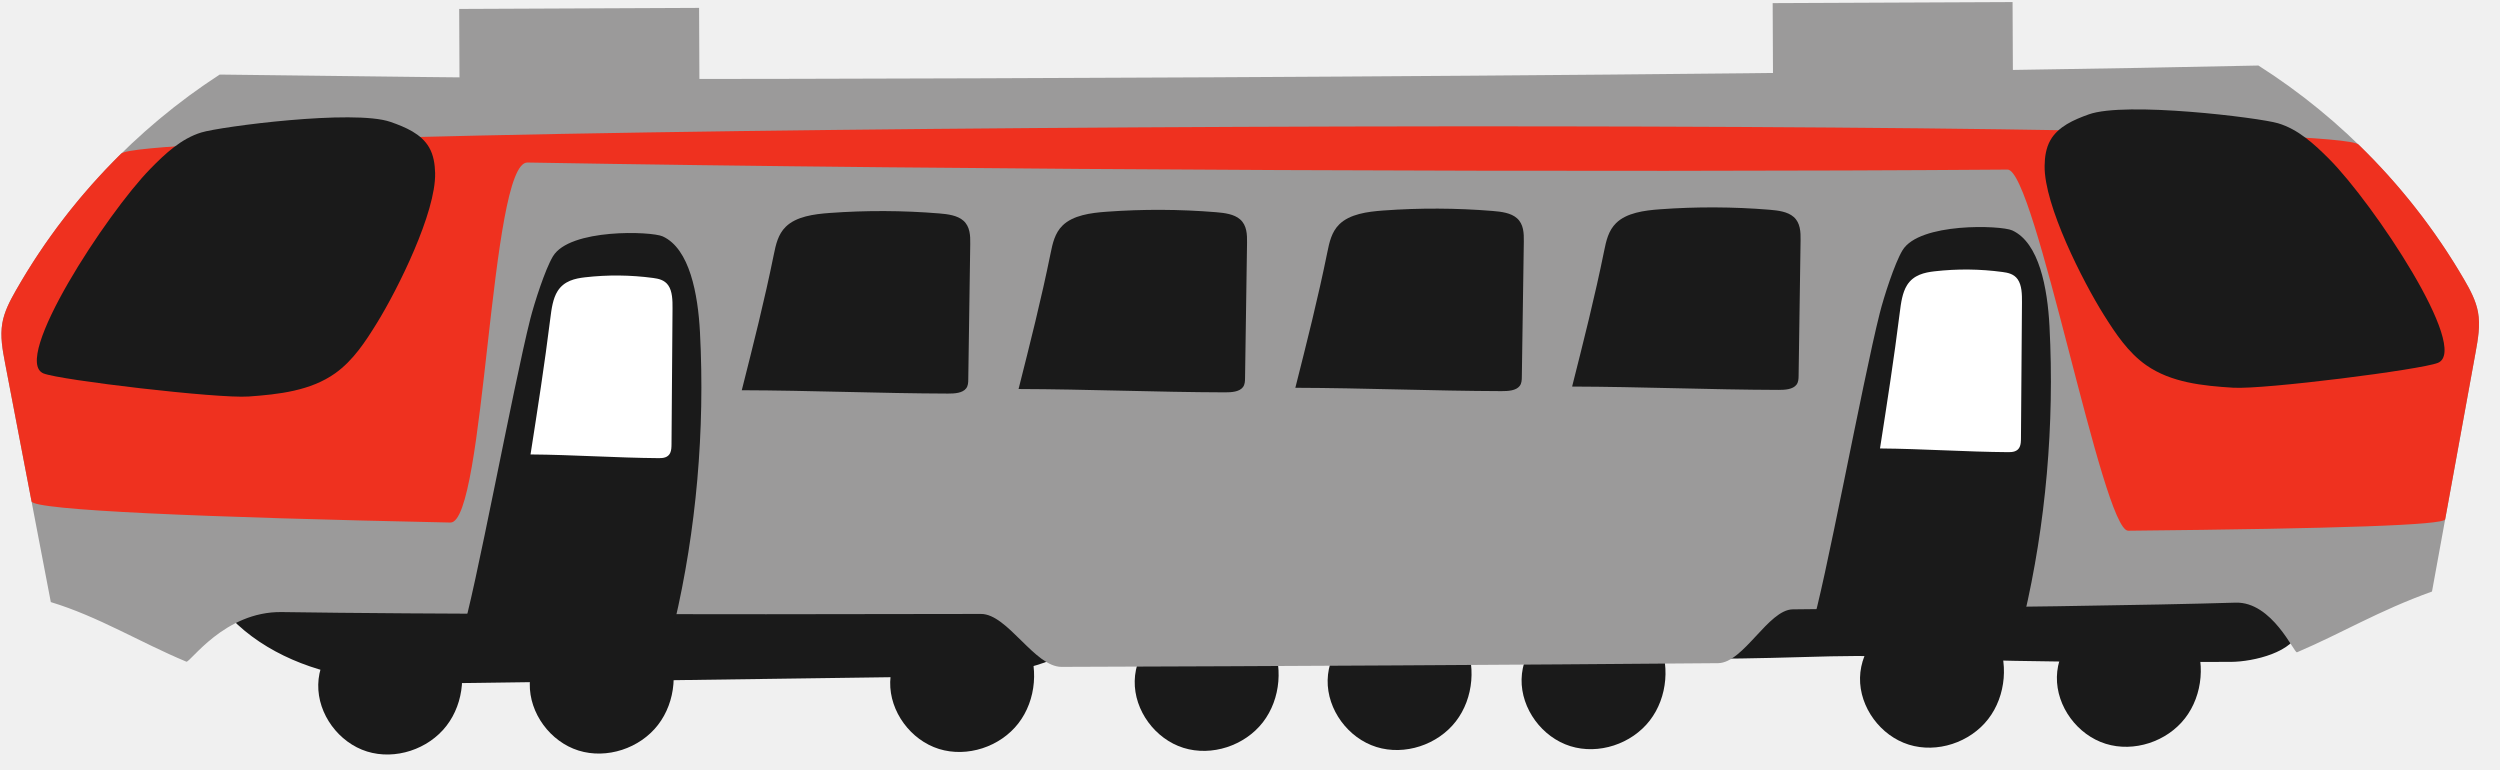
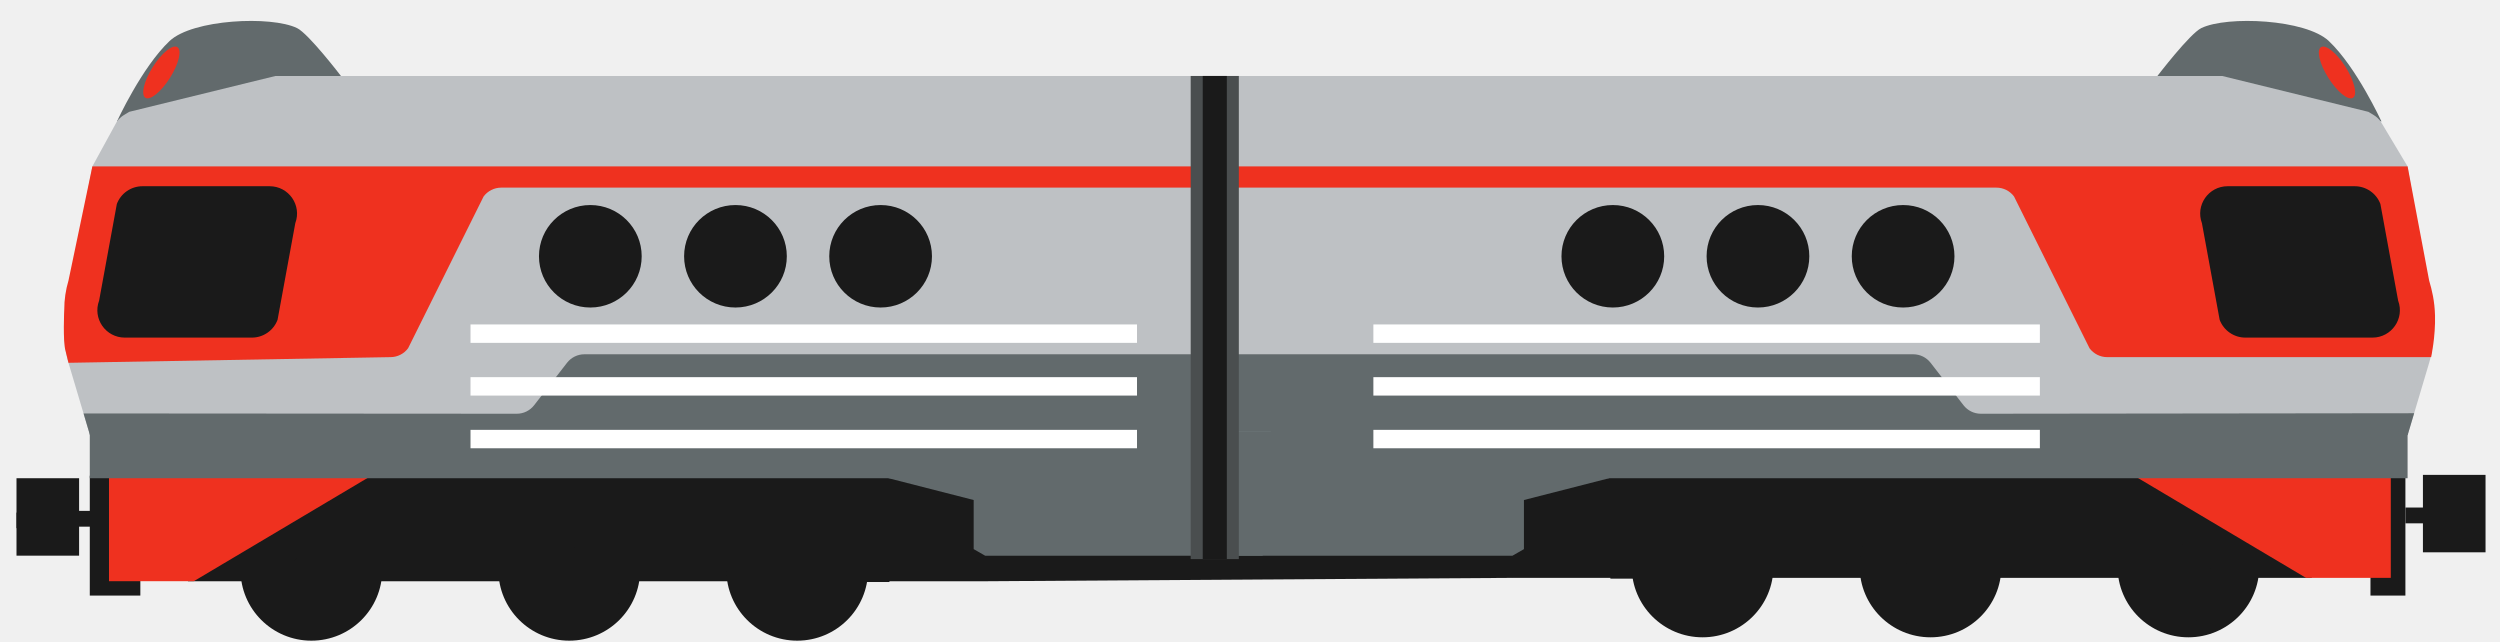
- <svg xmlns="http://www.w3.org/2000/svg" width="104" height="32" viewBox="0 0 104 32" fill="none">
-   <path d="M8.685 24.484C9.704 26.285 11.631 27.424 13.631 27.944C15.631 28.463 17.725 28.438 19.791 28.409C26.091 28.323 32.392 28.236 38.693 28.149C40.522 28.124 42.416 28.085 44.072 27.308C45.245 26.757 46.231 25.865 47.4 25.304C50.517 23.808 54.172 24.917 57.607 25.293C61.776 25.75 65.975 25.071 70.163 24.861C70.554 24.841 70.963 24.829 71.318 24.994C71.841 25.237 65.225 26.653 69.282 27.275C71.26 27.579 76.1 27.21 78.099 27.306C83.254 27.552 88.282 27.554 92.81 27.534C93.752 27.529 95.445 27.122 95.647 26.201C95.936 24.889 94.234 24.12 92.912 23.899C83.954 22.407 74.838 21.876 65.768 22.319C54.569 22.866 43.429 24.891 32.222 24.513C24.825 24.264 17.421 22.968 10.058 23.739C9.289 23.82 8.353 24.066 8.178 24.821C8.769 25.15 9.361 25.48 9.953 25.809" fill="#1A1A1A" />
-   <path d="M18.871 26.709C18.682 26.341 18.417 26.001 18.061 25.793C17.213 25.3 15.428 25.857 15.428 25.857C14.219 26.082 13.263 27.244 13.239 28.477C13.213 29.71 14.093 30.895 15.267 31.262C16.442 31.628 17.815 31.172 18.57 30.198C19.325 29.225 19.433 27.805 18.871 26.709Z" fill="#1A1A1A" />
-   <path d="M27.671 26.67C27.483 26.302 27.218 25.962 26.861 25.754C26.013 25.261 24.228 25.818 24.228 25.818C23.019 26.043 22.064 27.205 22.039 28.438C22.014 29.671 22.893 30.856 24.068 31.223C25.242 31.589 26.616 31.133 27.37 30.159C28.125 29.186 28.233 27.766 27.671 26.67Z" fill="#1A1A1A" />
-   <path d="M42.664 26.603C42.475 26.236 42.211 25.895 41.854 25.688C41.006 25.194 39.221 25.752 39.221 25.752C38.012 25.977 37.056 27.139 37.032 28.372C37.006 29.604 37.886 30.79 39.06 31.156C40.235 31.523 41.608 31.067 42.363 30.093C43.118 29.119 43.226 27.7 42.664 26.603Z" fill="#1A1A1A" />
-   <path d="M52.836 26.558C52.647 26.191 52.382 25.851 52.026 25.643C51.178 25.149 49.393 25.707 49.393 25.707C48.184 25.932 47.228 27.094 47.204 28.327C47.178 29.559 48.058 30.745 49.232 31.111C50.407 31.478 51.78 31.021 52.535 30.048C53.289 29.074 53.398 27.654 52.836 26.558Z" fill="#1A1A1A" />
-   <path d="M60.862 26.523C60.674 26.155 60.409 25.815 60.052 25.607C59.204 25.113 57.419 25.671 57.419 25.671C56.21 25.896 55.255 27.058 55.23 28.291C55.205 29.524 56.084 30.709 57.259 31.075C58.434 31.442 59.807 30.986 60.561 30.012C61.315 29.039 61.424 27.619 60.862 26.523Z" fill="#1A1A1A" />
-   <path d="M68.93 26.487C68.742 26.119 68.477 25.779 68.12 25.571C67.272 25.078 65.487 25.635 65.487 25.635C64.278 25.86 63.323 27.022 63.298 28.255C63.273 29.488 64.152 30.673 65.327 31.04C66.501 31.407 67.875 30.95 68.629 29.976C69.384 29.003 69.492 27.583 68.93 26.487Z" fill="#1A1A1A" />
-   <path d="M83.009 26.424C82.821 26.057 82.556 25.717 82.199 25.509C81.351 25.015 79.567 25.573 79.567 25.573C78.357 25.798 77.402 26.96 77.377 28.193C77.352 29.425 78.231 30.611 79.406 30.977C80.581 31.344 81.954 30.888 82.708 29.914C83.462 28.941 83.572 27.521 83.009 26.424Z" fill="#1A1A1A" />
-   <path d="M91.199 26.388C91.01 26.02 90.746 25.68 90.389 25.473C89.542 24.979 87.756 25.537 87.756 25.537C86.547 25.762 85.591 26.924 85.567 28.157C85.541 29.389 86.421 30.575 87.596 30.941C88.77 31.308 90.144 30.852 90.898 29.878C91.652 28.904 91.761 27.484 91.199 26.388Z" fill="#1A1A1A" />
-   <path d="M103.085 12.986C102.996 12.502 102.758 12.06 102.511 11.635C100.421 8.038 97.458 4.954 93.95 2.726C68.502 3.282 26.062 3.289 26.062 3.289C20.421 3.237 14.78 3.175 9.14 3.102C5.652 5.361 2.716 8.471 0.659 12.087C0.416 12.514 0.181 12.958 0.097 13.442C0.001 13.995 0.107 14.562 0.212 15.114C0.846 18.425 1.48 21.735 2.114 25.047C4.092 25.647 5.823 26.721 7.751 27.525C7.901 27.588 9.325 25.426 11.725 25.462C17.405 25.55 28.502 25.569 40.809 25.54C41.914 25.537 43.039 27.745 44.161 27.742C53.374 27.713 63.04 27.66 71.472 27.588C72.533 27.578 73.563 25.358 74.581 25.349C82.797 25.271 89.523 25.176 92.998 25.07C94.529 25.023 95.439 27.186 95.555 27.136C97.476 26.314 98.918 25.421 101.171 24.608C101.776 21.291 102.38 17.975 102.985 14.658C103.085 14.106 103.186 13.538 103.085 12.986Z" fill="#9B9A9A" />
-   <path d="M103.085 12.984C102.996 12.5 102.758 12.058 102.511 11.633C101.312 9.569 99.826 7.674 98.114 6.013C96.842 4.779 6.292 5.16 5.04 6.391C3.329 8.076 1.847 9.996 0.659 12.084C0.416 12.511 0.181 12.955 0.097 13.44C0.001 13.993 0.107 14.559 0.212 15.111C0.579 17.026 0.945 18.941 1.312 20.856C1.383 21.225 8.418 21.521 18.736 21.738C20.187 21.769 20.37 6.733 21.941 6.761C40.073 7.078 66.58 7.182 83.514 7.055C84.665 7.046 87.465 22.089 88.533 22.078C97.322 21.99 101.675 21.843 101.719 21.603C102.141 19.287 102.563 16.972 102.985 14.656C103.085 14.104 103.186 13.536 103.085 12.984Z" fill="#EF311F" />
-   <path d="M17.851 6.132C17.523 5.564 16.865 5.288 16.246 5.072C14.718 4.537 9.154 5.271 8.377 5.51C7.539 5.766 6.871 6.392 6.258 7.019C4.436 8.879 0.446 14.982 1.811 15.535C2.499 15.813 9.059 16.586 10.339 16.495C11.598 16.406 12.921 16.259 13.949 15.525C14.694 14.993 15.208 14.204 15.688 13.424C16.547 12.03 18.14 8.835 18.101 7.197C18.092 6.828 18.035 6.451 17.851 6.132Z" fill="#1A1A1A" />
-   <path d="M85.296 5.833C85.619 5.262 86.274 4.98 86.891 4.759C88.415 4.21 93.985 4.895 94.764 5.127C95.604 5.376 96.277 5.996 96.896 6.617C98.734 8.462 102.78 14.529 101.419 15.094C100.734 15.377 94.18 16.209 92.9 16.129C91.64 16.051 90.316 15.916 89.282 15.191C88.532 14.666 88.011 13.881 87.524 13.106C86.653 11.719 85.032 8.539 85.056 6.9C85.06 6.531 85.114 6.153 85.296 5.833Z" fill="#1A1A1A" />
-   <path d="M19.217 26.35C19.727 24.858 21.351 16.074 22.059 13.272C22.227 12.611 22.676 11.207 23.002 10.664C23.704 9.496 27.099 9.62 27.567 9.833C28.691 10.345 29.036 12.236 29.119 13.827C29.331 17.908 28.968 22.04 28.054 25.938L19.217 26.35Z" fill="#1A1A1A" />
-   <path d="M27.797 11.866C27.64 11.644 27.395 11.594 27.168 11.563C26.227 11.437 25.278 11.428 24.337 11.536C23.922 11.584 23.469 11.682 23.198 12.107C22.999 12.421 22.942 12.852 22.891 13.261C22.651 15.187 22.368 16.993 22.07 18.905C23.845 18.919 25.635 19.045 27.409 19.059C27.583 19.06 27.787 19.04 27.88 18.843C27.931 18.735 27.934 18.6 27.935 18.471C27.948 16.593 27.962 14.713 27.977 12.835C27.98 12.493 27.972 12.113 27.797 11.866Z" fill="white" />
-   <path d="M40.076 9.179C39.825 8.958 39.43 8.908 39.067 8.878C37.556 8.755 36.031 8.748 34.518 8.859C33.852 8.907 33.123 9.007 32.688 9.433C32.367 9.747 32.274 10.178 32.191 10.587C31.8 12.514 31.341 14.321 30.858 16.234C33.709 16.242 36.584 16.364 39.435 16.373C39.714 16.374 40.042 16.354 40.192 16.156C40.274 16.048 40.279 15.913 40.28 15.784C40.308 13.906 40.335 12.026 40.362 10.148C40.368 9.806 40.356 9.426 40.076 9.179Z" fill="#1A1A1A" />
-   <path d="M51.59 9.128C51.339 8.906 50.944 8.857 50.581 8.827C49.07 8.704 47.545 8.697 46.032 8.808C45.366 8.856 44.637 8.956 44.202 9.382C43.881 9.696 43.788 10.127 43.705 10.536C43.314 12.463 42.855 14.27 42.372 16.183C45.223 16.191 48.098 16.314 50.949 16.322C51.228 16.323 51.556 16.303 51.706 16.105C51.788 15.997 51.792 15.861 51.794 15.733C51.822 13.855 51.849 11.975 51.877 10.097C51.882 9.755 51.871 9.375 51.59 9.128Z" fill="#1A1A1A" />
-   <path d="M63.104 9.077C62.853 8.855 62.458 8.806 62.095 8.776C60.584 8.653 59.059 8.646 57.546 8.757C56.88 8.805 56.151 8.905 55.716 9.331C55.395 9.645 55.302 10.076 55.219 10.485C54.828 12.412 54.369 14.219 53.886 16.132C56.737 16.14 59.612 16.262 62.463 16.271C62.742 16.272 63.07 16.252 63.22 16.054C63.302 15.946 63.306 15.81 63.308 15.682C63.336 13.804 63.363 11.924 63.391 10.046C63.396 9.704 63.385 9.324 63.104 9.077Z" fill="#1A1A1A" />
-   <path d="M74.618 9.026C74.367 8.804 73.972 8.755 73.609 8.725C72.098 8.602 70.573 8.595 69.06 8.706C68.394 8.754 67.665 8.854 67.23 9.28C66.909 9.594 66.816 10.025 66.733 10.434C66.342 12.361 65.882 14.168 65.4 16.081C68.251 16.089 71.126 16.211 73.977 16.22C74.256 16.221 74.584 16.201 74.734 16.003C74.816 15.895 74.82 15.759 74.822 15.631C74.85 13.753 74.877 11.873 74.904 9.994C74.909 9.653 74.898 9.273 74.618 9.026Z" fill="#1A1A1A" />
-   <path d="M29.082 0.328L19.102 0.372L19.122 4.86L29.102 4.815L29.082 0.328Z" fill="#9B9A9A" />
-   <path d="M83.723 0.086L73.743 0.13L73.763 4.617L83.743 4.573L83.723 0.086Z" fill="#9B9A9A" />
-   <path d="M75.357 26.101C75.867 24.61 77.49 15.825 78.199 13.024C78.366 12.362 78.815 10.958 79.142 10.415C79.844 9.247 83.239 9.371 83.707 9.584C84.831 10.096 85.176 11.987 85.259 13.578C85.471 17.659 85.108 21.791 84.194 25.689L75.357 26.101Z" fill="#1A1A1A" />
-   <path d="M83.934 11.617C83.777 11.395 83.532 11.345 83.305 11.315C82.365 11.188 81.416 11.179 80.474 11.287C80.059 11.335 79.606 11.434 79.336 11.858C79.137 12.172 79.08 12.603 79.029 13.012C78.788 14.938 78.505 16.745 78.208 18.656C79.983 18.67 81.772 18.797 83.547 18.81C83.721 18.811 83.925 18.791 84.018 18.594C84.069 18.486 84.071 18.351 84.072 18.223C84.086 16.344 84.1 14.465 84.114 12.586C84.117 12.244 84.11 11.865 83.934 11.617Z" fill="white" />
+ <svg xmlns="http://www.w3.org/2000/svg" width="117" height="30" viewBox="0 0 117 30" fill="none">
+   <path d="M15.956 3.555C15.956 3.555 14.441 1.575 13.902 1.314C12.688 0.728 9.016 0.9 7.935 1.92C6.637 3.146 5.471 5.688 5.471 5.688L15.956 3.555Z" fill="#626A6C" />
+   <path d="M7.955 3.643C8.368 2.988 8.522 2.344 8.299 2.205C8.076 2.065 7.561 2.483 7.148 3.138C6.736 3.793 6.582 4.437 6.804 4.576C7.027 4.716 7.542 4.298 7.955 3.643Z" fill="#EF311F" />
+   <path d="M100.968 3.555C100.968 3.555 102.483 1.575 103.022 1.314C104.236 0.728 107.908 0.9 108.989 1.92C110.288 3.146 111.454 5.688 111.454 5.688L100.968 3.555Z" fill="#626A6C" />
+   <path d="M110.119 4.578C110.341 4.438 110.187 3.794 109.775 3.139C109.362 2.484 108.847 2.067 108.624 2.206C108.402 2.346 108.555 2.99 108.968 3.645C109.381 4.3 109.896 4.718 110.119 4.578Z" fill="#EF311F" />
+   <path d="M113.393 25.848L116.323 25.848L116.323 22.224L113.393 22.224L113.393 25.848Z" fill="#1A1A1A" />
+   <path d="M115.501 23.13L116.217 23.844V24.549L115.823 24.942H113.881L113.431 24.492H112.574V23.751H113.446L113.975 23.224L115.501 23.13Z" fill="#1A1A1A" />
+   <path d="M112.573 22.045H110.938V27.873H112.573V22.045Z" fill="#1A1A1A" />
+   <path d="M6.568 22.261H4.202V27.873H6.568V22.261Z" fill="#1A1A1A" />
+   <path d="M70.781 27.044L69.072 23.508L75.307 22.381L108.193 23.508V27.044H70.781Z" fill="#1A1A1A" />
+   <path d="M102.417 29.826C104.248 29.826 105.733 28.345 105.733 26.518C105.733 24.691 104.248 23.21 102.417 23.21C100.586 23.21 99.102 24.691 99.102 26.518C99.102 28.345 100.586 29.826 102.417 29.826Z" fill="#1A1A1A" />
+   <path d="M102.417 29.075C103.832 29.075 104.98 27.93 104.98 26.518C104.98 25.106 103.832 23.961 102.417 23.961C101.002 23.961 99.855 25.106 99.855 26.518C99.855 27.93 101.002 29.075 102.417 29.075Z" fill="#1A1A1A" />
+   <path d="M101.397 26.817L102.067 27.486C102.234 27.652 102.505 27.652 102.672 27.486L103.342 26.817C103.509 26.651 103.509 26.38 103.342 26.213L102.672 25.545C102.505 25.378 102.234 25.378 102.067 25.545L101.397 26.213C101.23 26.38 101.23 26.651 101.397 26.817Z" fill="#1A1A1A" />
+   <path d="M90.349 29.826C92.18 29.826 93.664 28.345 93.664 26.518C93.664 24.691 92.18 23.21 90.349 23.21C88.517 23.21 87.033 24.691 87.033 26.518C87.033 28.345 88.517 29.826 90.349 29.826Z" fill="#1A1A1A" />
+   <path d="M90.349 29.075C91.764 29.075 92.911 27.93 92.911 26.518C92.911 25.106 91.764 23.961 90.349 23.961C88.933 23.961 87.786 25.106 87.786 26.518C87.786 27.93 88.933 29.075 90.349 29.075Z" fill="#1A1A1A" />
+   <path d="M89.328 26.817L89.998 27.486C90.165 27.652 90.437 27.652 90.603 27.486L91.274 26.817C91.44 26.651 91.44 26.38 91.274 26.213L90.603 25.545C90.437 25.378 90.165 25.378 89.998 25.545L89.328 26.213C89.161 26.38 89.161 26.651 89.328 26.817Z" fill="#1A1A1A" />
+   <path d="M79.68 29.826C81.511 29.826 82.996 28.345 82.996 26.518C82.996 24.691 81.511 23.21 79.68 23.21C77.849 23.21 76.364 24.691 76.364 26.518C76.364 28.345 77.849 29.826 79.68 29.826Z" fill="#1A1A1A" />
+   <path d="M79.68 29.075C81.095 29.075 82.242 27.93 82.242 26.518C82.242 25.106 81.095 23.961 79.68 23.961C78.264 23.961 77.117 25.106 77.117 26.518C77.117 27.93 78.264 29.075 79.68 29.075Z" fill="#1A1A1A" />
+   <path d="M78.66 26.817L79.33 27.486C79.496 27.652 79.768 27.652 79.935 27.486L80.605 26.817C80.772 26.651 80.772 26.38 80.605 26.213L79.935 25.545C79.768 25.378 79.496 25.378 79.33 25.545L78.66 26.213C78.493 26.38 78.493 26.651 78.66 26.817Z" fill="#1A1A1A" />
+   <path d="M74.621 24.963L109.778 24.963L109.778 22.053L74.621 22.053L74.621 24.963Z" fill="#1A1A1A" />
+   <path d="M111.889 22.052V27.044H107.921L99.52 22.052H111.889Z" fill="#EF311F" />
+   <path d="M75.365 27.081L78.821 27.081L78.821 24.937L75.365 24.937L75.365 27.081Z" fill="#1A1A1A" />
+   <path d="M3.702 22.381H0.772V26.005H3.702V22.381Z" fill="#1A1A1A" />
+   <path d="M1.488 23.287L0.772 24.001V24.706L1.166 25.099H3.108L3.559 24.649H4.416V23.908H3.543L3.014 23.381L1.488 23.287Z" fill="#1A1A1A" />
+   <path d="M46.209 27.202L70.781 27.044L71.795 25.491L41.583 22.381L8.796 23.665V27.202H46.209Z" fill="#1A1A1A" />
+   <path d="M14.572 29.983C16.404 29.983 17.888 28.502 17.888 26.675C17.888 24.848 16.404 23.367 14.572 23.367C12.741 23.367 11.257 24.848 11.257 26.675C11.257 28.502 12.741 29.983 14.572 29.983Z" fill="#1A1A1A" />
+   <path d="M14.573 29.232C15.988 29.232 17.135 28.087 17.135 26.675C17.135 25.263 15.988 24.118 14.573 24.118C13.157 24.118 12.01 25.263 12.01 26.675C12.01 28.087 13.157 29.232 14.573 29.232Z" fill="#1A1A1A" />
+   <path d="M15.593 26.974L14.923 27.643C14.756 27.809 14.484 27.809 14.317 27.643L13.647 26.974C13.48 26.808 13.48 26.537 13.647 26.37L14.317 25.702C14.484 25.535 14.756 25.535 14.923 25.702L15.593 26.37C15.759 26.537 15.759 26.808 15.593 26.974Z" fill="#1A1A1A" />
+   <path d="M26.641 29.983C28.472 29.983 29.957 28.502 29.957 26.675C29.957 24.848 28.472 23.367 26.641 23.367C24.81 23.367 23.325 24.848 23.325 26.675C23.325 28.502 24.81 29.983 26.641 29.983Z" fill="#1A1A1A" />
+   <path d="M26.641 29.232C28.056 29.232 29.203 28.087 29.203 26.675C29.203 25.263 28.056 24.118 26.641 24.118C25.226 24.118 24.078 25.263 24.078 26.675C24.078 28.087 25.226 29.232 26.641 29.232Z" fill="#1A1A1A" />
+   <path d="M27.661 26.974L26.991 27.643C26.824 27.809 26.553 27.809 26.386 27.643L25.716 26.974C25.549 26.808 25.549 26.537 25.716 26.37L26.386 25.702C26.553 25.535 26.824 25.535 26.991 25.702L27.661 26.37C27.828 26.537 27.828 26.808 27.661 26.974Z" fill="#1A1A1A" />
+   <path d="M37.31 29.983C39.141 29.983 40.625 28.502 40.625 26.675C40.625 24.848 39.141 23.367 37.31 23.367C35.479 23.367 33.994 24.848 33.994 26.675C33.994 28.502 35.479 29.983 37.31 29.983Z" fill="#1A1A1A" />
+   <path d="M37.31 29.232C38.725 29.232 39.873 28.087 39.873 26.675C39.873 25.263 38.725 24.118 37.31 24.118C35.895 24.118 34.747 25.263 34.747 26.675C34.747 28.087 35.895 29.232 37.31 29.232Z" fill="#1A1A1A" />
+   <path d="M38.33 26.974L37.66 27.643C37.493 27.809 37.222 27.809 37.055 27.643L36.385 26.974C36.218 26.808 36.218 26.537 36.385 26.37L37.055 25.702C37.222 25.535 37.493 25.535 37.66 25.702L38.33 26.37C38.497 26.537 38.497 26.808 38.33 26.974Z" fill="#1A1A1A" />
+   <path d="M42.368 22.209H7.211V25.12H42.368V22.209Z" fill="#1A1A1A" />
+   <path d="M5.101 22.209V27.201H9.069L17.47 22.209H5.101Z" fill="#EF311F" />
+   <path d="M41.625 25.095H38.168V27.238H41.625V25.095Z" fill="#1A1A1A" />
+   <path d="M113.804 14.247C113.773 14.078 113.733 13.911 113.684 13.745L112.675 7.787L111.418 5.689C111.332 5.57 111.224 5.467 111.095 5.388L110.841 5.234L104 3.556H96.985H84.68H68.456H67.625H59.283H58.532H52.793H49.264H48.433H32.209H19.905H12.89L6.049 5.233L5.794 5.387C5.666 5.466 5.557 5.569 5.471 5.688L4.323 7.787L3.205 13.745C3.156 13.911 3.116 14.078 3.085 14.247C3.033 14.529 3.007 14.815 3.007 15.103V15.623C3.007 16.025 3.058 16.425 3.158 16.814C3.173 16.869 3.188 16.925 3.204 16.98L3.309 17.331L3.958 19.513L4.032 19.763L4.211 20.365H57.773H59.115H112.677L113.58 17.331L113.684 16.98C113.701 16.924 113.716 16.869 113.73 16.814C113.787 16.591 113.829 16.366 113.854 16.138C113.873 15.967 113.881 15.795 113.881 15.623V15.103C113.881 14.815 113.855 14.529 113.804 14.247Z" fill="#BEC1C4" />
+   <path d="M41.583 22.381L45.568 23.401V25.699L46.108 26.009H59.094V22.052H41.583V22.381Z" fill="#626A6C" />
+   <path d="M113.684 13.129L112.675 7.786H59.115H57.773H4.323L3.205 13.129C3.074 13.57 3.007 14.027 3.007 14.487C3.007 14.487 2.935 15.979 3.067 16.42L3.205 16.979L18.273 16.714C18.599 16.714 18.905 16.559 19.099 16.298L22.632 9.196C22.826 8.935 23.133 8.781 23.458 8.781H57.773H59.115H93.432C93.758 8.781 94.064 8.935 94.257 9.196L97.79 16.298C97.984 16.559 98.29 16.714 98.616 16.714H113.777C113.777 16.714 113.986 15.754 113.959 14.764C113.942 14.092 113.815 13.57 113.684 13.129Z" fill="#EF311F" />
+   <path d="M92.704 19.363C92.386 19.363 92.086 19.216 91.892 18.965L90.351 16.978C90.157 16.727 89.857 16.58 89.538 16.58H59.115H57.773H27.351C27.033 16.58 26.733 16.727 26.538 16.978L24.997 18.965C24.803 19.216 24.503 19.363 24.185 19.363L3.91 19.349L4.211 20.364L57.773 20.215H59.115L112.677 20.364L112.982 19.339L92.704 19.363Z" fill="#626A6C" />
+   <path d="M112.675 20.215H4.202V22.381H112.675V20.215Z" fill="#626A6C" />
+   <path d="M11.788 15.8H5.84C4.945 15.8 4.325 14.908 4.638 14.071L5.468 9.547C5.655 9.047 6.134 8.715 6.67 8.715H12.618C13.514 8.715 14.133 9.607 13.82 10.444L12.99 14.967C12.802 15.467 12.323 15.8 11.788 15.8Z" fill="#1A1A1A" />
+   <path d="M105.083 15.8H111.03C111.926 15.8 112.546 14.908 112.233 14.071L111.403 9.547C111.215 9.047 110.736 8.715 110.2 8.715H104.253C103.357 8.715 102.737 9.607 103.05 10.444L103.88 14.967C104.068 15.467 104.547 15.8 105.083 15.8Z" fill="#1A1A1A" />
+   <path d="M75.307 22.381L71.32 23.401V25.699L70.781 26.009H57.795V22.052H75.307V22.381Z" fill="#626A6C" />
+   <path d="M27.627 14.392C28.955 14.392 30.031 13.318 30.031 11.994C30.031 10.669 28.955 9.596 27.627 9.596C26.3 9.596 25.224 10.669 25.224 11.994C25.224 13.318 26.3 14.392 27.627 14.392Z" fill="#1A1A1A" />
+   <path d="M34.42 14.392C35.747 14.392 36.823 13.318 36.823 11.994C36.823 10.669 35.747 9.596 34.42 9.596C33.092 9.596 32.016 10.669 32.016 11.994C32.016 13.318 33.092 14.392 34.42 14.392Z" fill="#1A1A1A" />
+   <path d="M41.213 14.392C42.54 14.392 43.616 13.318 43.616 11.994C43.616 10.669 42.54 9.596 41.213 9.596C39.885 9.596 38.809 10.669 38.809 11.994C38.809 13.318 39.885 14.392 41.213 14.392Z" fill="#1A1A1A" />
+   <path d="M75.481 14.392C76.808 14.392 77.884 13.318 77.884 11.994C77.884 10.669 76.808 9.596 75.481 9.596C74.153 9.596 73.077 10.669 73.077 11.994C73.077 13.318 74.153 14.392 75.481 14.392Z" fill="#1A1A1A" />
+   <path d="M82.273 14.392C83.6 14.392 84.676 13.318 84.676 11.994C84.676 10.669 83.6 9.596 82.273 9.596C80.945 9.596 79.869 10.669 79.869 11.994C79.869 13.318 80.945 14.392 82.273 14.392Z" fill="#1A1A1A" />
+   <path d="M89.066 14.392C90.393 14.392 91.469 13.318 91.469 11.994C91.469 10.669 90.393 9.596 89.066 9.596C87.738 9.596 86.662 10.669 86.662 11.994C86.662 13.318 87.738 14.392 89.066 14.392Z" fill="#1A1A1A" />
+   <path d="M57.977 3.555H55.724V26.166H57.977V3.555Z" fill="#4A4E4F" />
+   <path d="M57.415 3.555H56.288V26.166H57.415V3.555Z" fill="#1A1A1A" />
+   <path d="M53.212 15.184H22.02V16.046H53.212V15.184Z" fill="white" />
+   <path d="M53.212 17.651H22.02V18.513H53.212V17.651Z" fill="white" />
+   <path d="M53.212 20.117H22.02V20.979H53.212V20.117Z" fill="white" />
+   <path d="M95.466 15.184H64.274V16.046H95.466V15.184Z" fill="white" />
+   <path d="M95.466 17.651H64.274V18.513H95.466V17.651Z" fill="white" />
+   <path d="M95.466 20.117H64.274V20.979H95.466V20.117Z" fill="white" />
</svg>
